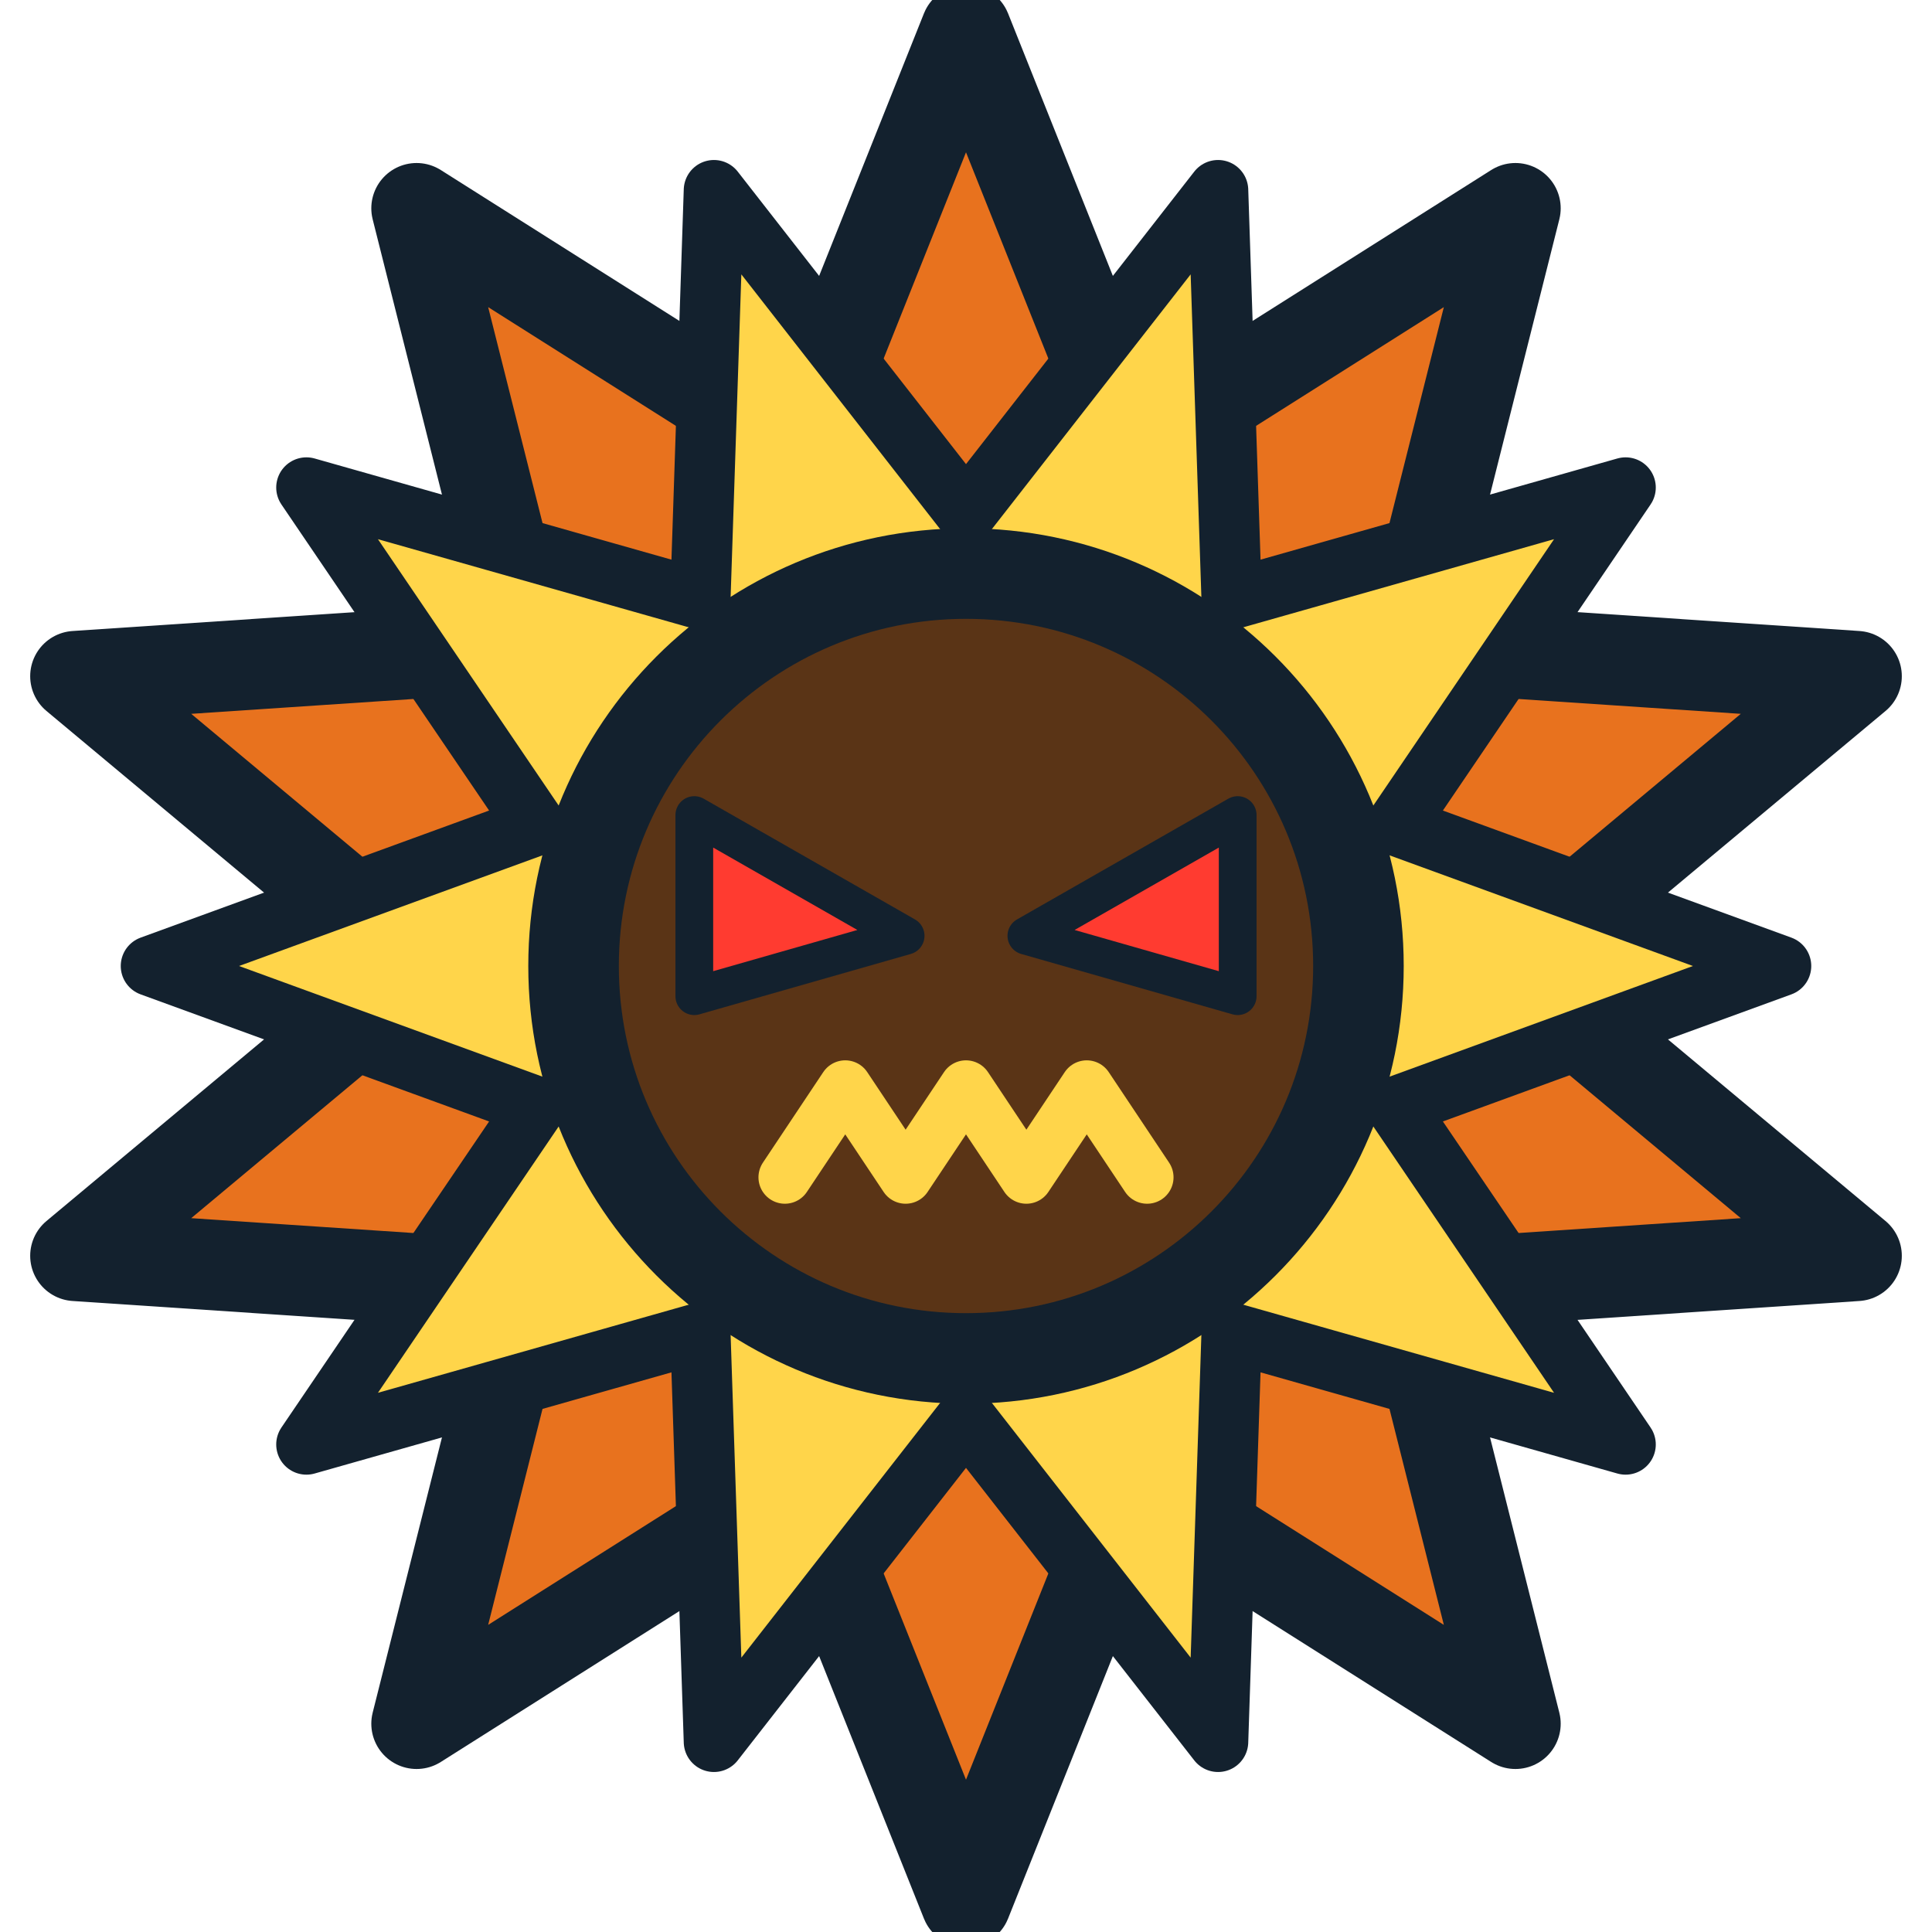
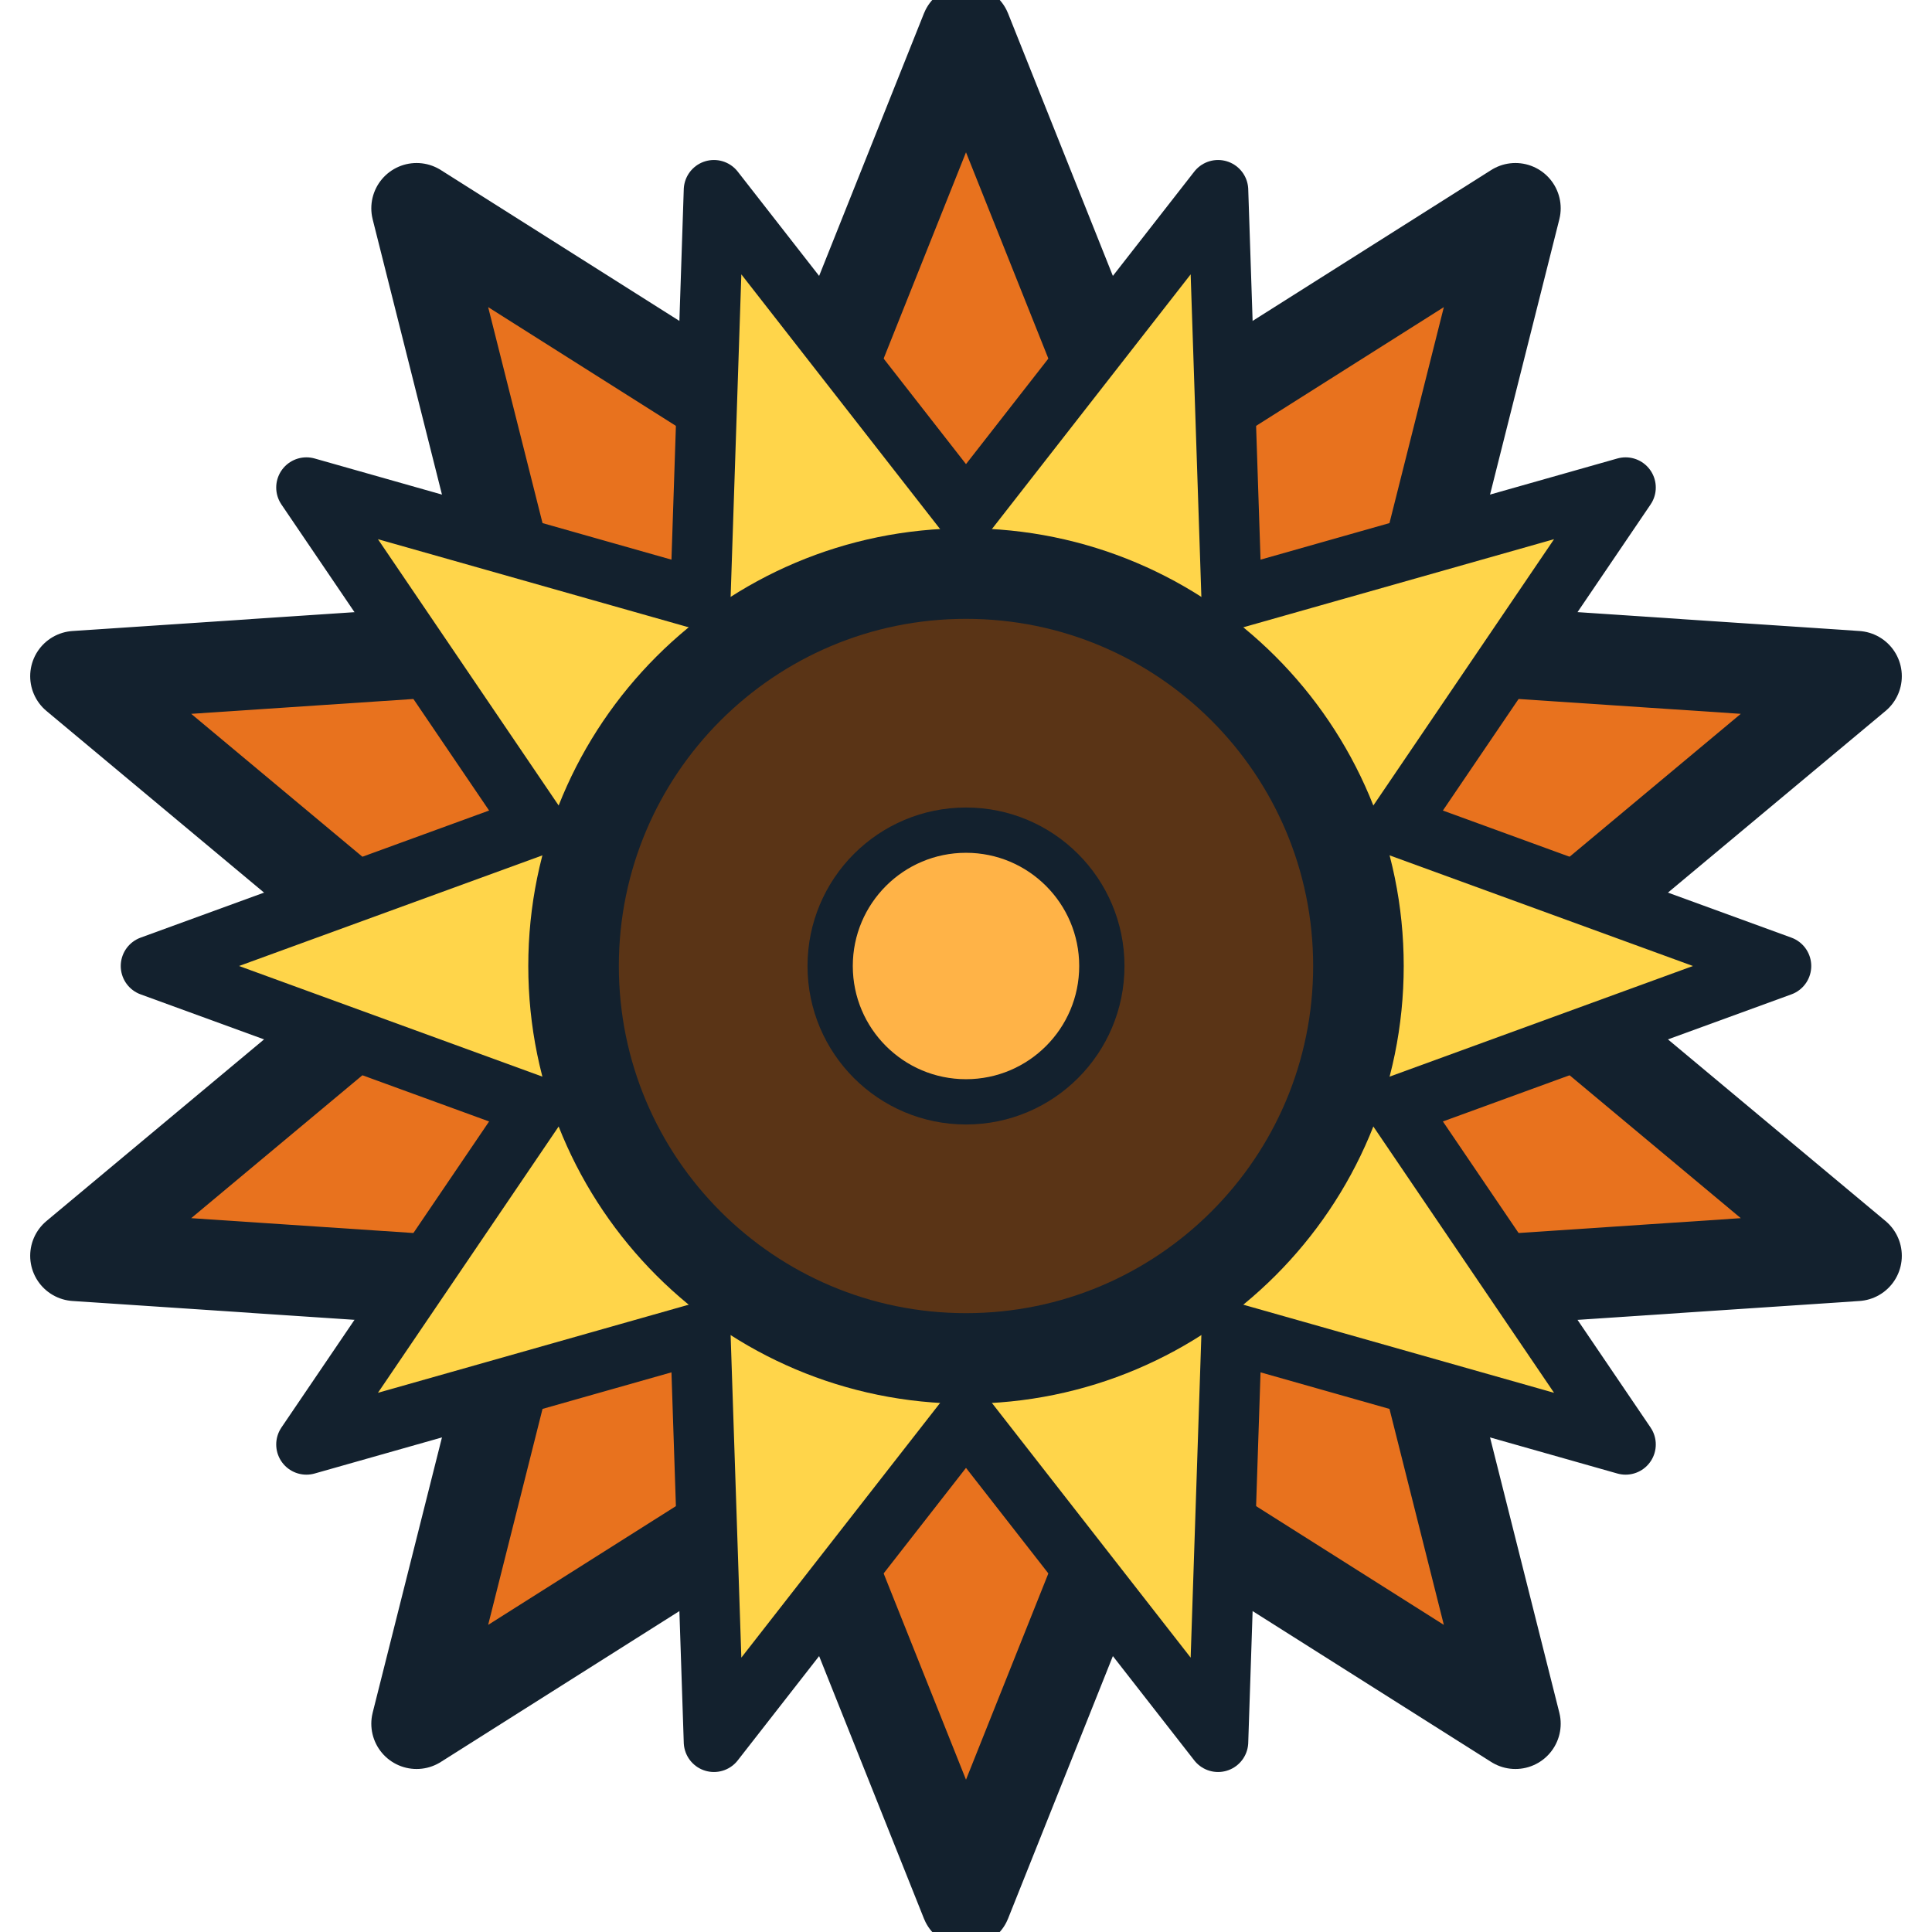
<svg xmlns="http://www.w3.org/2000/svg" viewBox="0 0 128 128" width="128" height="128">
  <path d="M123.0 83.2 L93.1 85.2 L100.4 114.2 L75.1 98.2 L64.0 126.0 L52.9 98.2 L27.6 114.2 L34.9 85.2 L5.0 83.2 L28.0 64.0 L5.0 44.8 L34.9 42.8 L27.6 13.8 L52.9 29.8 L64.0 2.0 L75.1 29.8 L100.4 13.8 L93.1 42.8 L123.0 44.8 L100.0 64.0Z" fill="#e8721e" stroke="#13212e" stroke-width="6" stroke-linejoin="round" stroke-linecap="round" />
  <path d="M118.0 64.0 L92.5 73.3 L107.7 95.7 L81.6 88.3 L80.7 115.4 L64.0 94.0 L47.3 115.4 L46.4 88.3 L20.3 95.7 L35.5 73.3 L10.0 64.0 L35.5 54.7 L20.3 32.3 L46.4 39.7 L47.3 12.6 L64.0 34.0 L80.7 12.6 L81.6 39.7 L107.7 32.3 L92.5 54.7Z" fill="#ffd54a" stroke="#13212e" stroke-width="4" stroke-linejoin="round" stroke-linecap="round" />
  <circle cx="64" cy="64" r="26" fill="#5a3416" stroke="#13212e" stroke-width="6" stroke-linejoin="round" stroke-linecap="round" />
-   <path d="M46 54 L60 62 L46 66Z M82 54 L68 62 L82 66Z" fill="#ff3b30" stroke="#13212e" stroke-width="2.5" stroke-linejoin="round" />
-   <path d="M52 78 L56 72 L60 78 L64 72 L68 78 L72 72 L76 78" fill="none" stroke="#ffd54a" stroke-width="3.5" stroke-linejoin="round" stroke-linecap="round" />
+   <circle cx="64" cy="64" r="9" fill="#ffb347" stroke="#13212e" stroke-width="3" />
</svg>
